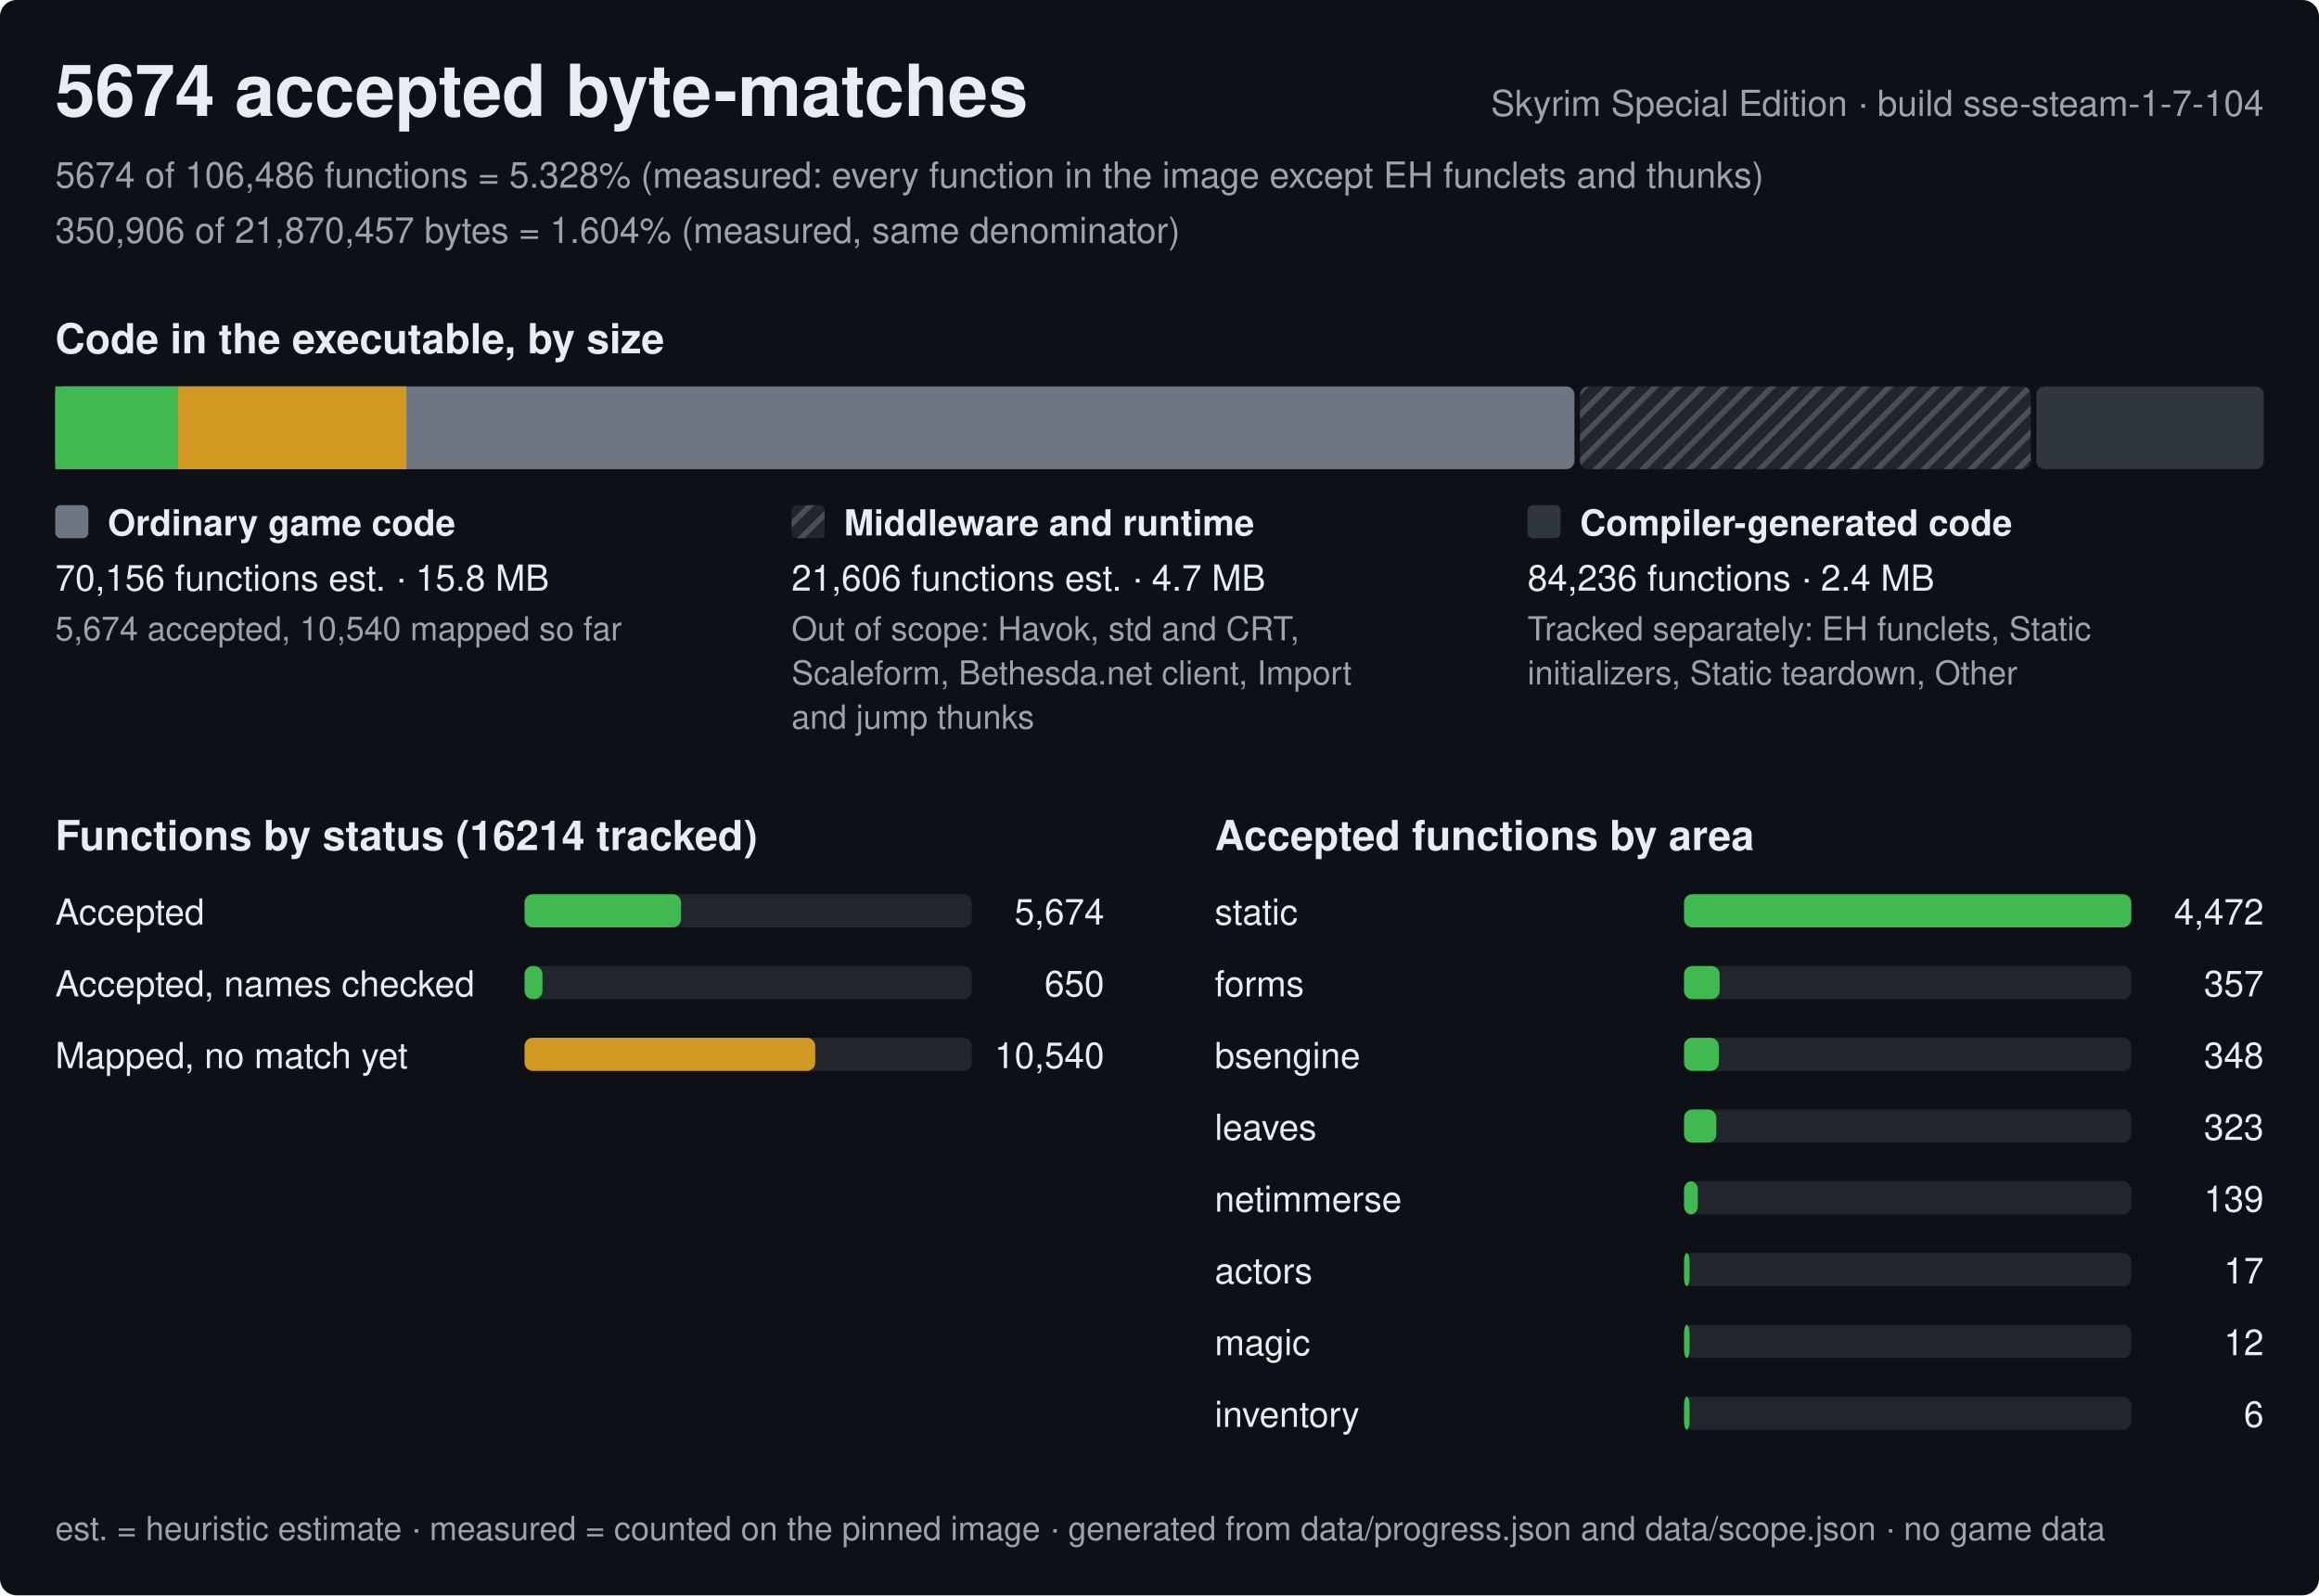
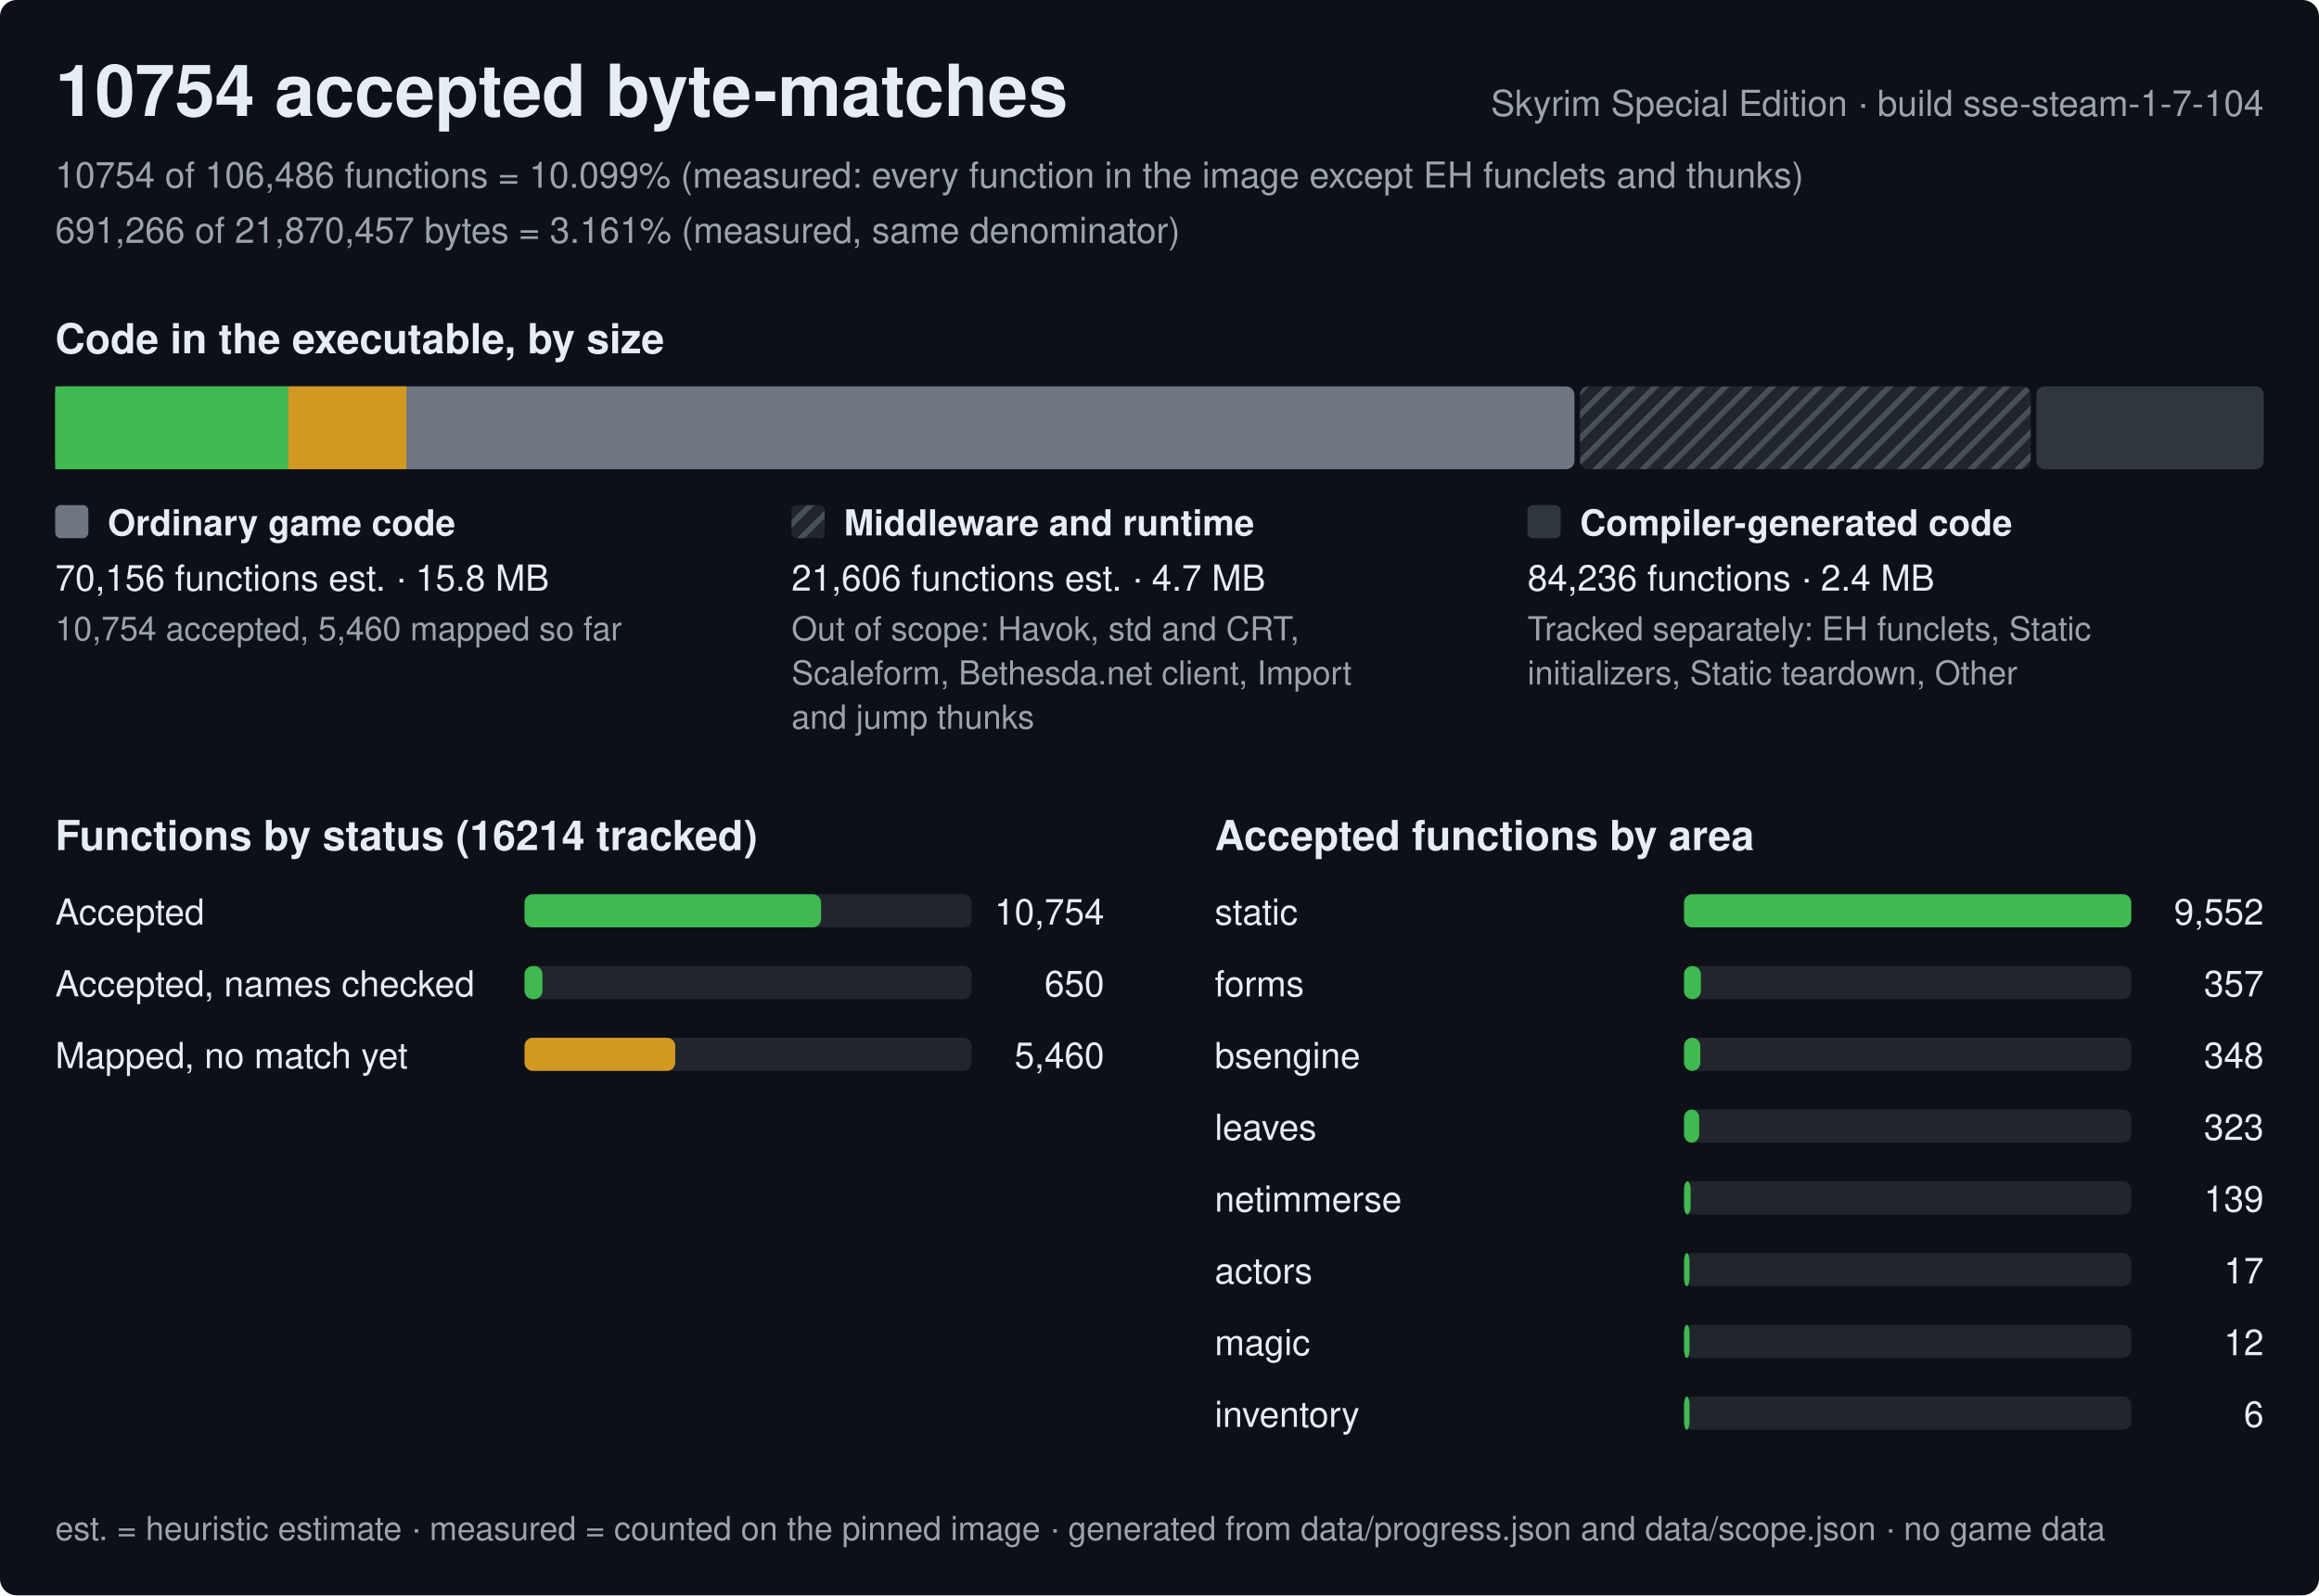
<svg xmlns="http://www.w3.org/2000/svg" width="840" height="578" viewBox="0 0 840 578" role="img" aria-label="Progress of the Skyrim Special Edition byte-matching reconstruction, build sse-steam-1-7-104">
  <style>text{font-family:-apple-system,BlinkMacSystemFont,'Segoe UI',Helvetica,Arial,sans-serif;fill:#e6edf3;white-space:pre}.h{font-size:26px;font-weight:600}.st{font-size:15px;font-weight:600}.lb{font-size:13px;font-weight:600}.bl{font-size:12px;font-weight:600;stroke:#0d1117;stroke-width:3px;paint-order:stroke;stroke-linejoin:round}.rl{font-size:13px}.fn{font-size:12px;fill:#9ba3ad}.mu{fill:#9ba3ad}</style>
  <defs>
    <pattern id="hx" width="6" height="6" patternUnits="userSpaceOnUse" patternTransform="rotate(45)">
      <rect width="6" height="6" fill="#21262d" />
      <rect width="2" height="6" fill="#484f58" />
    </pattern>
  </defs>
  <rect width="840" height="578" rx="6" fill="#0d1117" />
-   <text x="20" y="42" class="h">5674 accepted byte-matches</text>
+   <text x="20" y="42" class="h">10754 accepted byte-matches</text>
  <text x="820" y="42" class="rl mu" text-anchor="end">Skyrim Special Edition · build sse-steam-1-7-104</text>
-   <text x="20" y="68" class="rl mu">5674 of 106,486 functions = 5.328% (measured: every function in the image except EH funclets and thunks)</text>
-   <text x="20" y="88" class="rl mu">350,906 of 21,870,457 bytes = 1.604% (measured, same denominator)</text>
+   <text x="20" y="68" class="rl mu">10754 of 106,486 functions = 10.099% (measured: every function in the image except EH funclets and thunks)</text>
+   <text x="20" y="88" class="rl mu">691,266 of 21,870,457 bytes = 3.161% (measured, same denominator)</text>
  <text x="20" y="128" class="st">Code in the executable, by size</text>
  <rect x="20" y="140" width="550.3" height="30" rx="3" fill="#6e7681" />
-   <rect x="20" y="140" width="44.5" height="30" fill="#3fb950" />
-   <rect x="64.5" y="140" width="82.7" height="30" fill="#d29922" />
+   <rect x="20" y="140" width="84.4" height="30" fill="#3fb950" />
+   <rect x="104.4" y="140" width="42.8" height="30" fill="#d29922" />
  <rect x="572.3" y="140" width="163.3" height="30" rx="3" fill="url(#hx)" />
  <rect x="737.6" y="140" width="82.4" height="30" rx="3" fill="#30363d" />
  <rect x="20" y="183" width="12" height="12" rx="2" fill="#6e7681" />
  <text x="39" y="194" class="lb">Ordinary game code</text>
  <text x="20" y="214" class="rl">70,156 functions est. · 15.8 MB</text>
-   <text x="20" y="232" class="fn">5,674 accepted, 10,540 mapped so far</text>
+   <text x="20" y="232" class="fn">10,754 accepted, 5,460 mapped so far</text>
  <rect x="286.7" y="183" width="12" height="12" rx="2" fill="url(#hx)" />
  <text x="305.7" y="194" class="lb">Middleware and runtime</text>
  <text x="286.7" y="214" class="rl">21,606 functions est. · 4.7 MB</text>
  <text x="286.7" y="232" class="fn">Out of scope: Havok, std and CRT,</text>
  <text x="286.7" y="248" class="fn">Scaleform, Bethesda.net client, Import</text>
  <text x="286.7" y="264" class="fn">and jump thunks</text>
  <rect x="553.3" y="183" width="12" height="12" rx="2" fill="#30363d" />
  <text x="572.3" y="194" class="lb">Compiler-generated code</text>
  <text x="553.3" y="214" class="rl">84,236 functions · 2.4 MB</text>
  <text x="553.3" y="232" class="fn">Tracked separately: EH funclets, Static</text>
  <text x="553.3" y="248" class="fn">initializers, Static teardown, Other</text>
  <text x="20" y="308" class="st">Functions by status (16214 tracked)</text>
  <text x="20" y="335" class="rl">Accepted</text>
  <rect x="190" y="324" width="162.0" height="12" rx="3" fill="#21262d" />
-   <rect x="190" y="324" width="56.7" height="12" rx="3" fill="#3fb950" />
-   <text x="400.0" y="335" class="rl" text-anchor="end">5,674</text>
+   <rect x="190" y="324" width="107.4" height="12" rx="3" fill="#3fb950" />
+   <text x="400.0" y="335" class="rl" text-anchor="end">10,754</text>
  <text x="20" y="361" class="rl">Accepted, names checked</text>
  <rect x="190" y="350" width="162.0" height="12" rx="3" fill="#21262d" />
  <rect x="190" y="350" width="6.5" height="12" rx="3" fill="#3fb950" />
  <text x="400.0" y="361" class="rl" text-anchor="end">650</text>
  <text x="20" y="387" class="rl">Mapped, no match yet</text>
  <rect x="190" y="376" width="162.0" height="12" rx="3" fill="#21262d" />
-   <rect x="190" y="376" width="105.3" height="12" rx="3" fill="#d29922" />
-   <text x="400.0" y="387" class="rl" text-anchor="end">10,540</text>
+   <rect x="190" y="376" width="54.6" height="12" rx="3" fill="#d29922" />
+   <text x="400.0" y="387" class="rl" text-anchor="end">5,460</text>
  <text x="440.0" y="308" class="st">Accepted functions by area</text>
  <text x="440.0" y="335" class="rl">static</text>
  <rect x="610.0" y="324" width="162.0" height="12" rx="3" fill="#21262d" />
  <rect x="610.0" y="324" width="162" height="12" rx="3" fill="#3fb950" />
-   <text x="820.0" y="335" class="rl" text-anchor="end">4,472</text>
+   <text x="820.0" y="335" class="rl" text-anchor="end">9,552</text>
  <text x="440.0" y="361" class="rl">forms</text>
  <rect x="610.0" y="350" width="162.0" height="12" rx="3" fill="#21262d" />
-   <rect x="610.0" y="350" width="12.9" height="12" rx="3" fill="#3fb950" />
+   <rect x="610.0" y="350" width="6.1" height="12" rx="3" fill="#3fb950" />
  <text x="820.0" y="361" class="rl" text-anchor="end">357</text>
  <text x="440.0" y="387" class="rl">bsengine</text>
  <rect x="610.0" y="376" width="162.0" height="12" rx="3" fill="#21262d" />
-   <rect x="610.0" y="376" width="12.6" height="12" rx="3" fill="#3fb950" />
+   <rect x="610.0" y="376" width="5.9" height="12" rx="3" fill="#3fb950" />
  <text x="820.0" y="387" class="rl" text-anchor="end">348</text>
  <text x="440.0" y="413" class="rl">leaves</text>
  <rect x="610.0" y="402" width="162.0" height="12" rx="3" fill="#21262d" />
-   <rect x="610.0" y="402" width="11.7" height="12" rx="3" fill="#3fb950" />
+   <rect x="610.0" y="402" width="5.5" height="12" rx="3" fill="#3fb950" />
  <text x="820.0" y="413" class="rl" text-anchor="end">323</text>
  <text x="440.0" y="439" class="rl">netimmerse</text>
  <rect x="610.0" y="428" width="162.0" height="12" rx="3" fill="#21262d" />
-   <rect x="610.0" y="428" width="5" height="12" rx="3" fill="#3fb950" />
+   <rect x="610.0" y="428" width="2.4" height="12" rx="3" fill="#3fb950" />
  <text x="820.0" y="439" class="rl" text-anchor="end">139</text>
  <text x="440.0" y="465" class="rl">actors</text>
  <rect x="610.0" y="454" width="162.0" height="12" rx="3" fill="#21262d" />
  <rect x="610.0" y="454" width="2" height="12" rx="3" fill="#3fb950" />
  <text x="820.0" y="465" class="rl" text-anchor="end">17</text>
  <text x="440.0" y="491" class="rl">magic</text>
  <rect x="610.0" y="480" width="162.0" height="12" rx="3" fill="#21262d" />
  <rect x="610.0" y="480" width="2" height="12" rx="3" fill="#3fb950" />
  <text x="820.0" y="491" class="rl" text-anchor="end">12</text>
  <text x="440.0" y="517" class="rl">inventory</text>
  <rect x="610.0" y="506" width="162.0" height="12" rx="3" fill="#21262d" />
  <rect x="610.0" y="506" width="2" height="12" rx="3" fill="#3fb950" />
  <text x="820.0" y="517" class="rl" text-anchor="end">6</text>
  <text x="20" y="558" class="fn">est. = heuristic estimate · measured = counted on the pinned image · generated from data/progress.json and data/scope.json · no game data</text>
</svg>
